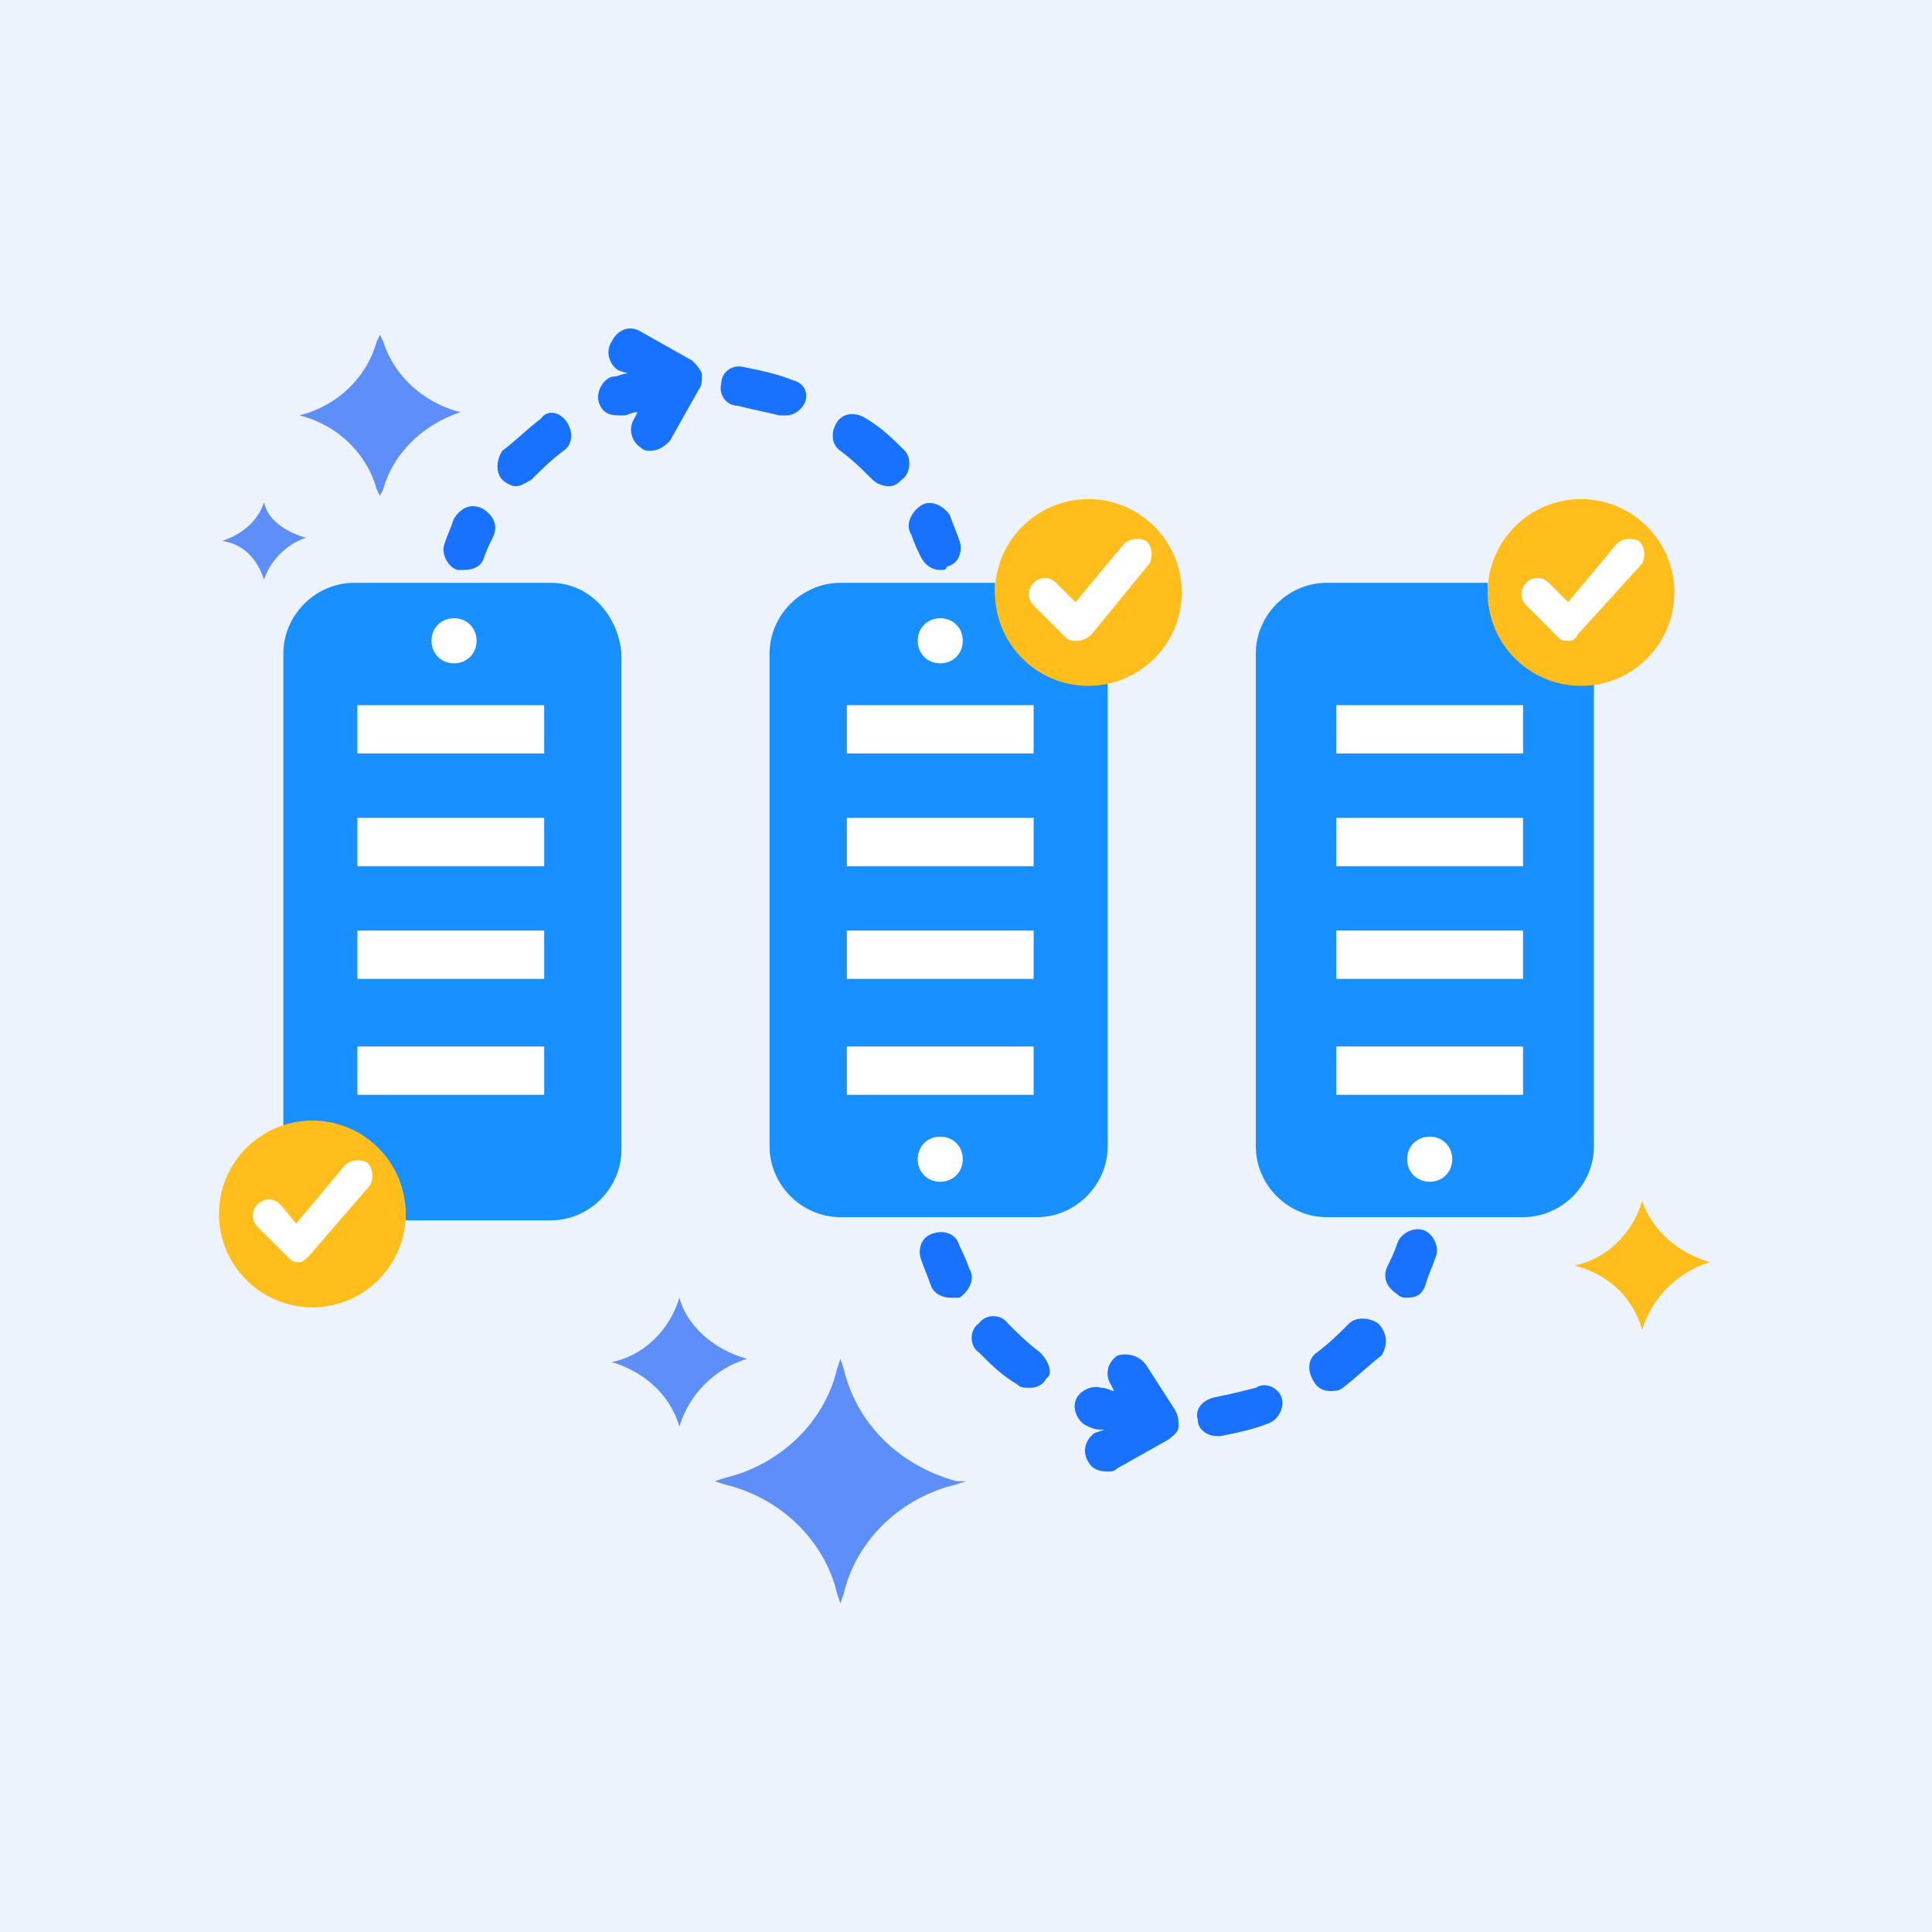
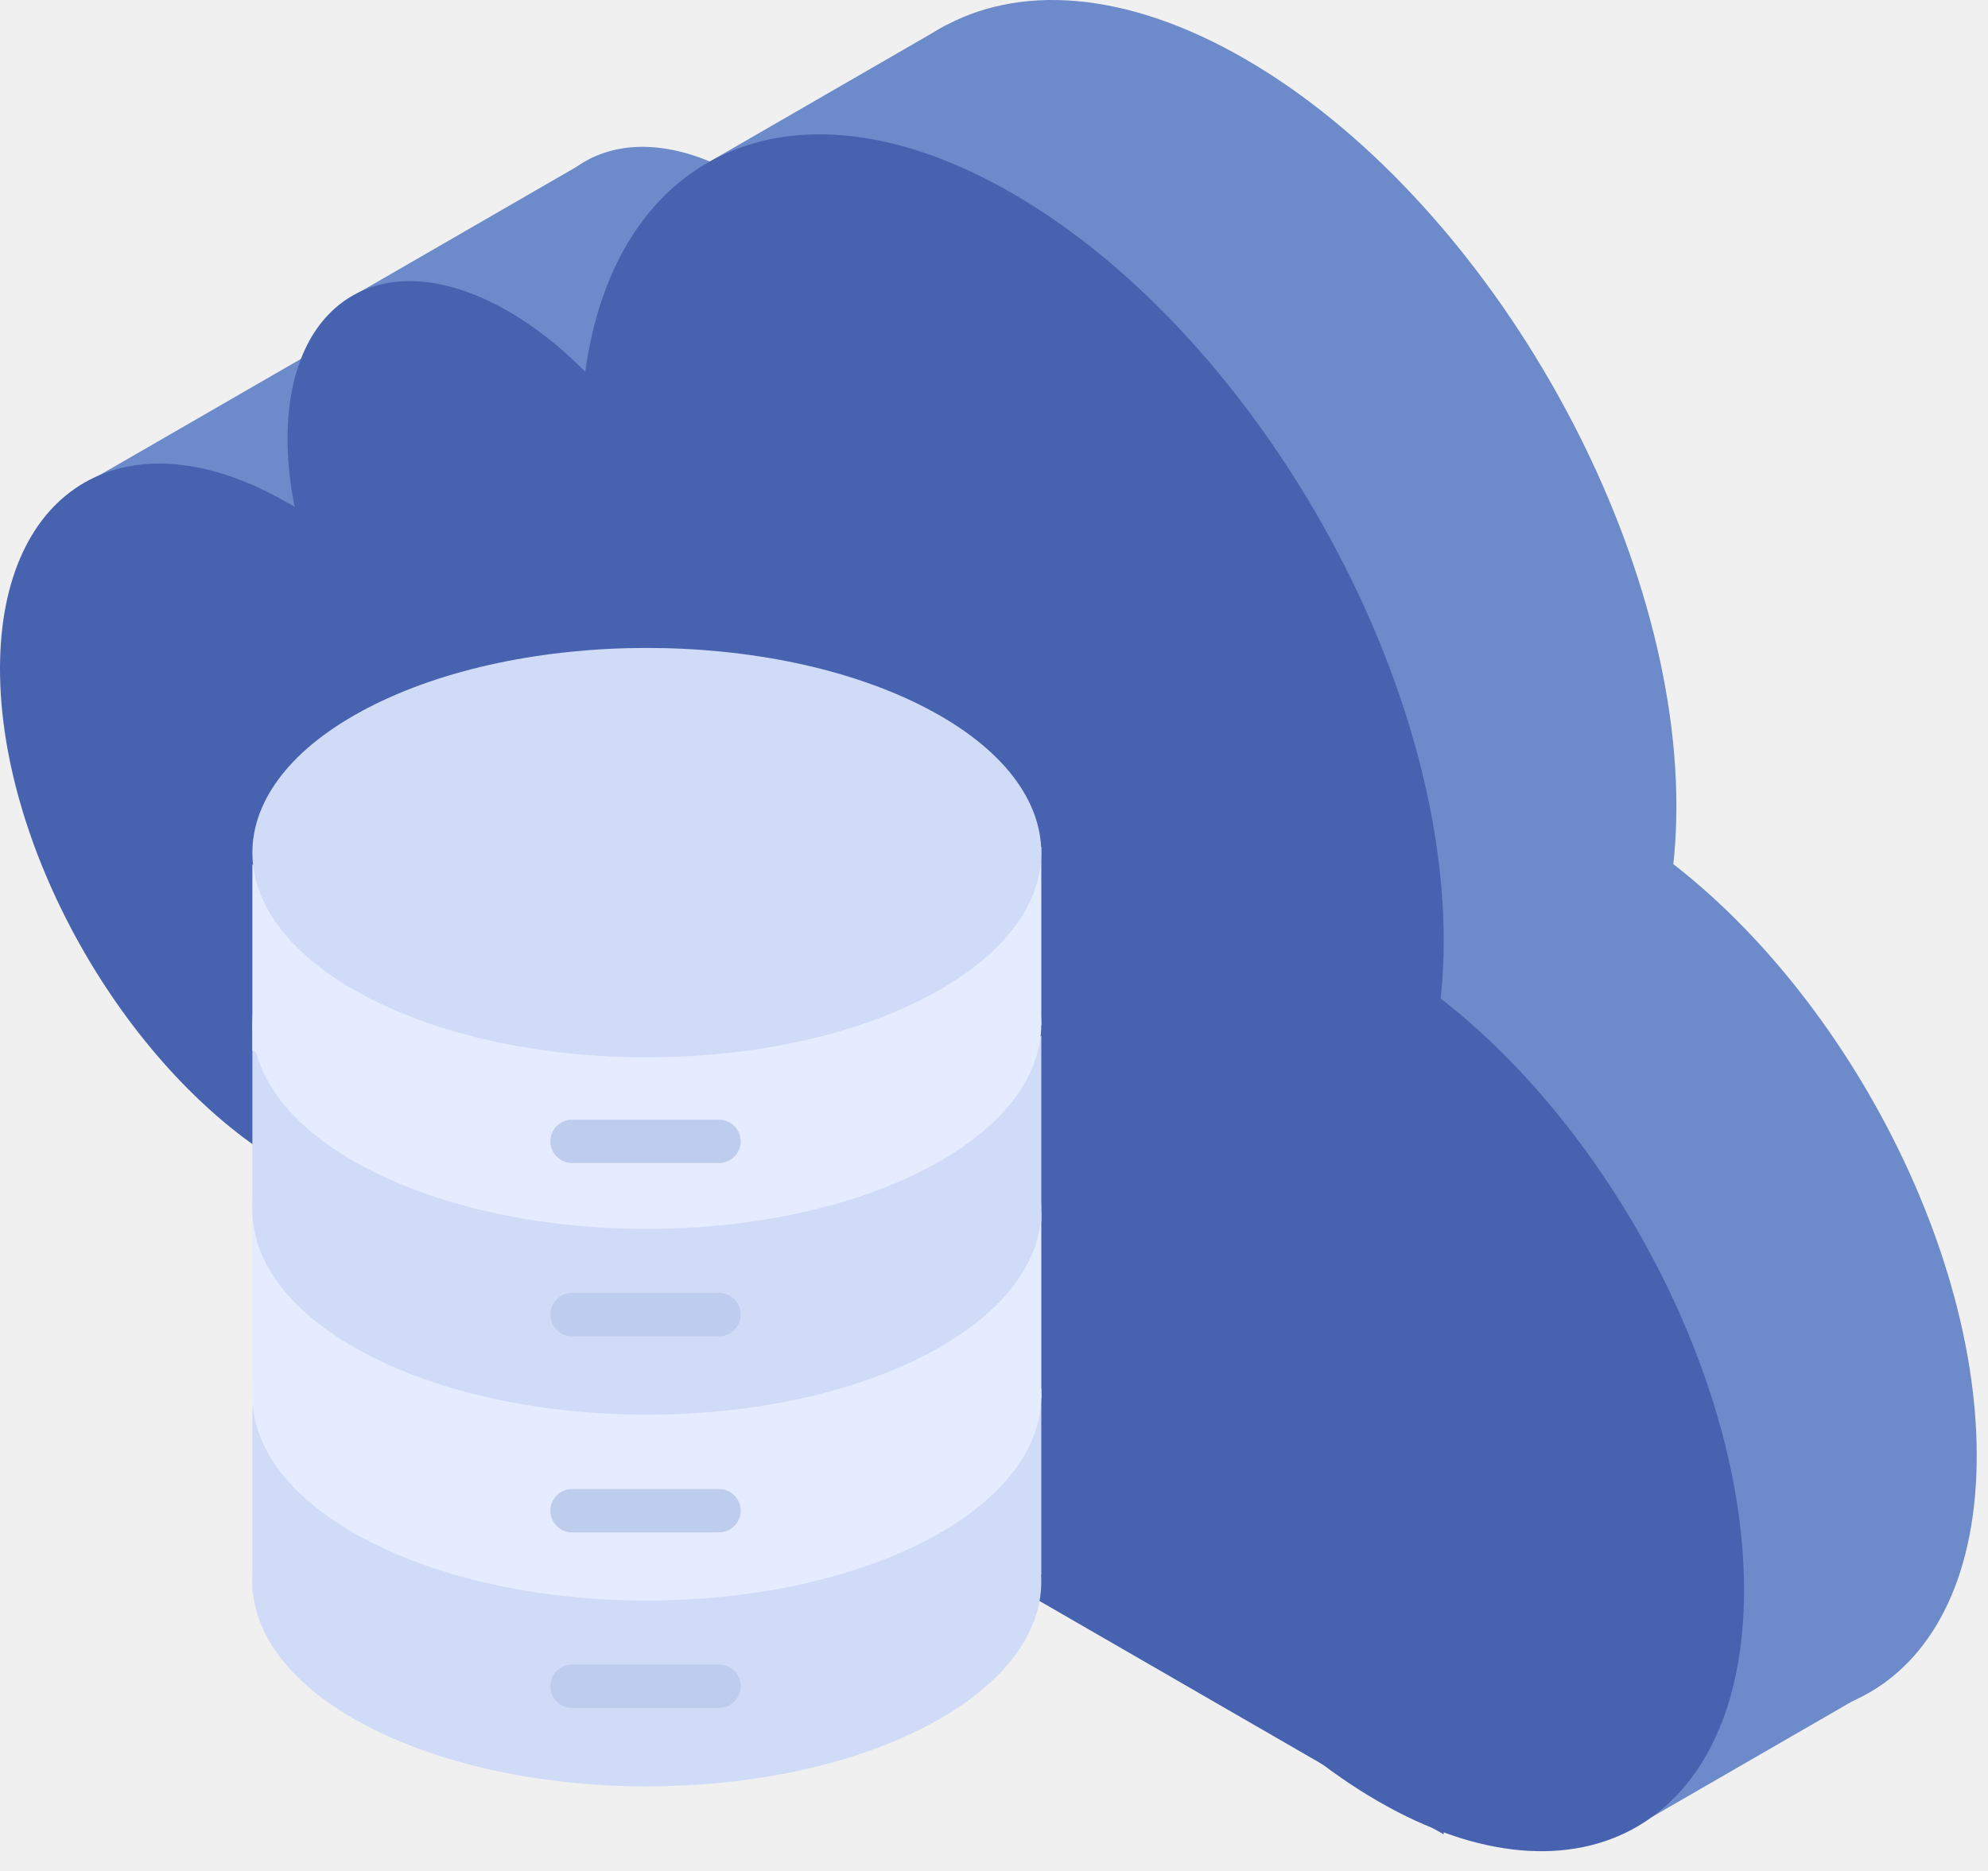
- <svg xmlns="http://www.w3.org/2000/svg" height="60" legacy-metrics="false" node-id="1" sillyvg="true" template-height="60" template-width="60" version="1.1" viewBox="0 0 60 60" width="60">
-   <defs node-id="49" />
-   <path d="M 0.00 0.00 L 60.00 0.00 L 60.00 60.00 L 0.00 60.00 Z" fill="#edf3fc" fill-rule="nonzero" node-id="51" stroke="none" target-height="60" target-width="60" target-x="0" target-y="0" />
-   <g node-id="139">
-     <path d="M 14.30 12.80 L 14.50 12.80 L 14.30 12.80 C 13.10 13.20 12.20 14.10 11.90 15.20 L 11.80 15.40 L 11.70 15.20 C 11.40 14.10 10.50 13.20 9.30 12.90 L 9.10 12.90 L 9.30 12.90 C 10.50 12.60 11.40 11.70 11.70 10.60 L 11.80 10.40 L 11.90 10.60 C 12.20 11.60 13.10 12.50 14.30 12.80 L 14.30 12.80 Z" fill="#5d8ef9" fill-rule="nonzero" group-id="1" node-id="55" stroke="none" target-height="5" target-width="5.4" target-x="9.1" target-y="10.4" />
-     <path d="M 53.10 39.20 L 53.30 39.20 L 53.10 39.20 C 52.10 39.50 51.30 40.30 51.00 41.30 L 51.00 41.50 L 51.00 41.30 C 50.70 40.30 50.00 39.60 48.90 39.30 L 48.70 39.30 L 48.90 39.30 C 49.90 39.10 50.70 38.30 51.00 37.30 L 51.00 37.10 L 51.00 37.30 C 51.30 38.20 52.10 38.90 53.10 39.20 L 53.10 39.20 Z" fill="#ffbe1b" fill-rule="nonzero" group-id="1" node-id="57" stroke="none" target-height="4.4" target-width="4.6" target-x="48.7" target-y="37.1" />
-     <path d="M 23.20 42.20 L 23.40 42.20 L 23.20 42.20 C 22.20 42.50 21.40 43.30 21.10 44.30 L 21.10 44.50 L 21.10 44.30 C 20.80 43.30 20.00 42.60 19.00 42.30 L 18.80 42.30 L 19.00 42.30 C 20.00 42.10 20.80 41.30 21.10 40.30 L 21.10 40.10 L 21.10 40.30 C 21.30 41.10 22.10 41.90 23.20 42.20 L 23.20 42.20 Z" fill="#5d8ef9" fill-rule="nonzero" group-id="1" node-id="59" stroke="none" target-height="4.4" target-width="4.6" target-x="18.8" target-y="40.1" />
-     <path d="M 29.70 46.00 L 30.00 46.00 L 29.70 46.10 C 28.00 46.50 26.60 47.80 26.20 49.50 L 26.10 49.80 L 26.00 49.50 C 25.60 47.80 24.20 46.50 22.50 46.10 L 22.20 46.00 L 22.50 45.90 C 24.20 45.50 25.60 44.20 26.00 42.50 L 26.10 42.20 L 26.20 42.50 C 26.60 44.20 27.90 45.50 29.70 46.00 L 29.70 46.00 Z" fill="#5d8ef9" fill-rule="nonzero" group-id="1" node-id="61" stroke="none" target-height="7.6" target-width="7.8" target-x="22.2" target-y="42.2" />
-     <path d="M 9.50 16.70 L 9.60 16.70 L 9.50 16.70 C 8.90 16.90 8.40 17.40 8.20 18.00 L 8.20 18.10 L 8.20 18.00 C 8.00 17.40 7.60 16.90 6.90 16.80 L 6.80 16.80 L 6.90 16.80 C 7.50 16.60 8.00 16.20 8.20 15.60 L 8.20 15.50 L 8.20 15.60 C 8.30 16.10 8.80 16.50 9.50 16.70 L 9.50 16.70 Z" fill="#5d8ef9" fill-rule="nonzero" group-id="1" node-id="63" stroke="none" target-height="2.6" target-width="2.8" target-x="6.8" target-y="15.5" />
-     <path d="M 17.10 18.10 L 11.00 18.10 C 9.80 18.10 8.80 19.10 8.80 20.30 L 8.80 35.00 C 9.10 34.90 9.40 34.90 9.70 34.90 C 11.30 34.90 12.60 36.20 12.60 37.80 C 12.60 37.80 12.60 37.90 12.60 37.90 L 17.10 37.90 C 18.30 37.90 19.30 36.90 19.30 35.70 L 19.30 20.30 C 19.20 19.10 18.30 18.10 17.10 18.10 Z" fill="#1890ff" fill-rule="nonzero" group-id="1" node-id="65" stroke="none" target-height="19.8" target-width="10.5" target-x="8.8" target-y="18.1" />
-     <path d="M 11.10 21.90 L 16.90 21.90 L 16.90 23.40 L 11.10 23.40 Z" fill="#ffffff" fill-rule="nonzero" group-id="1" node-id="67" stroke="none" target-height="1.5" target-width="5.8" target-x="11.1" target-y="21.9" />
-     <path d="M 11.10 25.40 L 16.90 25.40 L 16.90 26.90 L 11.10 26.90 Z" fill="#ffffff" fill-rule="nonzero" group-id="1" node-id="69" stroke="none" target-height="1.5" target-width="5.8" target-x="11.1" target-y="25.4" />
-     <path d="M 11.10 28.90 L 16.90 28.90 L 16.90 30.40 L 11.10 30.40 Z" fill="#ffffff" fill-rule="nonzero" group-id="1" node-id="71" stroke="none" target-height="1.5" target-width="5.8" target-x="11.1" target-y="28.9" />
-     <path d="M 11.10 32.50 L 16.90 32.50 L 16.90 34.00 L 11.10 34.00 Z" fill="#ffffff" fill-rule="nonzero" group-id="1" node-id="73" stroke="none" target-height="1.5" target-width="5.8" target-x="11.1" target-y="32.5" />
-     <path d="M 14.80 19.90 C 14.80 20.30 14.50 20.60 14.10 20.60 C 13.70 20.60 13.40 20.30 13.40 19.90 C 13.40 19.50 13.70 19.20 14.10 19.20 C 14.50 19.20 14.80 19.50 14.80 19.90 Z" fill="#ffffff" fill-rule="nonzero" group-id="1" node-id="75" stroke="none" target-height="1.4" target-width="1.4" target-x="13.4" target-y="19.2" />
-     <path d="M 33.80 21.20 C 32.20 21.20 30.90 19.90 30.90 18.30 C 30.90 18.20 30.90 18.10 30.90 18.10 L 26.10 18.10 C 24.90 18.10 23.90 19.10 23.90 20.30 L 23.90 35.60 C 23.90 36.80 24.90 37.80 26.10 37.80 L 32.20 37.80 C 33.40 37.80 34.40 36.80 34.40 35.60 L 34.40 21.20 C 34.20 21.20 34.00 21.20 33.80 21.20 Z" fill="#1890ff" fill-rule="nonzero" group-id="1" node-id="77" stroke="none" target-height="19.7" target-width="10.5" target-x="23.9" target-y="18.1" />
-     <path d="M 26.30 21.90 L 32.10 21.90 L 32.10 23.40 L 26.30 23.40 Z" fill="#ffffff" fill-rule="nonzero" group-id="1" node-id="79" stroke="none" target-height="1.5" target-width="5.8" target-x="26.3" target-y="21.9" />
-     <path d="M 26.30 25.40 L 32.10 25.40 L 32.10 26.90 L 26.30 26.90 Z" fill="#ffffff" fill-rule="nonzero" group-id="1" node-id="81" stroke="none" target-height="1.5" target-width="5.8" target-x="26.3" target-y="25.4" />
-     <path d="M 26.30 28.90 L 32.10 28.90 L 32.10 30.40 L 26.30 30.40 Z" fill="#ffffff" fill-rule="nonzero" group-id="1" node-id="83" stroke="none" target-height="1.5" target-width="5.8" target-x="26.3" target-y="28.9" />
-     <path d="M 26.30 32.50 L 32.10 32.50 L 32.10 34.00 L 26.30 34.00 Z" fill="#ffffff" fill-rule="nonzero" group-id="1" node-id="85" stroke="none" target-height="1.5" target-width="5.8" target-x="26.3" target-y="32.5" />
-     <path d="M 29.90 19.90 C 29.90 20.30 29.60 20.60 29.20 20.60 C 28.80 20.60 28.50 20.30 28.50 19.90 C 28.50 19.50 28.80 19.20 29.20 19.20 C 29.60 19.20 29.90 19.50 29.90 19.90 Z" fill="#ffffff" fill-rule="nonzero" group-id="1" node-id="87" stroke="none" target-height="1.4" target-width="1.4" target-x="28.5" target-y="19.2" />
-     <path d="M 29.90 36.00 C 29.90 36.40 29.60 36.70 29.20 36.70 C 28.80 36.70 28.50 36.40 28.50 36.00 C 28.50 35.60 28.80 35.30 29.20 35.30 C 29.60 35.30 29.90 35.60 29.90 36.00 Z" fill="#ffffff" fill-rule="nonzero" group-id="1" node-id="89" stroke="none" target-height="1.4" target-width="1.4" target-x="28.5" target-y="35.3" />
-     <path d="M 49.10 21.20 C 47.50 21.20 46.20 19.90 46.20 18.30 C 46.20 18.20 46.20 18.10 46.20 18.10 L 41.20 18.10 C 40.00 18.10 39.00 19.10 39.00 20.30 L 39.00 35.60 C 39.00 36.80 40.00 37.80 41.20 37.80 L 47.30 37.80 C 48.50 37.80 49.50 36.80 49.50 35.60 L 49.50 21.20 C 49.40 21.20 49.30 21.20 49.10 21.20 Z" fill="#1890ff" fill-rule="nonzero" group-id="1" node-id="91" stroke="none" target-height="19.7" target-width="10.5" target-x="39" target-y="18.1" />
-     <path d="M 41.50 21.90 L 47.30 21.90 L 47.30 23.40 L 41.50 23.40 Z" fill="#ffffff" fill-rule="nonzero" group-id="1" node-id="93" stroke="none" target-height="1.5" target-width="5.8" target-x="41.5" target-y="21.9" />
-     <path d="M 41.50 25.40 L 47.30 25.40 L 47.30 26.90 L 41.50 26.90 Z" fill="#ffffff" fill-rule="nonzero" group-id="1" node-id="95" stroke="none" target-height="1.5" target-width="5.8" target-x="41.5" target-y="25.4" />
-     <path d="M 41.50 28.90 L 47.30 28.90 L 47.30 30.40 L 41.50 30.40 Z" fill="#ffffff" fill-rule="nonzero" group-id="1" node-id="97" stroke="none" target-height="1.5" target-width="5.8" target-x="41.5" target-y="28.9" />
-     <path d="M 41.50 32.50 L 47.30 32.50 L 47.30 34.00 L 41.50 34.00 Z" fill="#ffffff" fill-rule="nonzero" group-id="1" node-id="99" stroke="none" target-height="1.5" target-width="5.8" target-x="41.5" target-y="32.5" />
-     <path d="M 45.10 36.00 C 45.10 36.40 44.80 36.70 44.40 36.70 C 44.00 36.70 43.70 36.40 43.70 36.00 C 43.70 35.60 44.00 35.30 44.40 35.30 C 44.80 35.30 45.10 35.60 45.10 36.00 Z" fill="#ffffff" fill-rule="nonzero" group-id="1" node-id="101" stroke="none" target-height="1.4" target-width="1.4" target-x="43.7" target-y="35.3" />
-     <path d="M 29.20 17.70 C 28.90 17.70 28.70 17.50 28.60 17.30 C 28.50 17.10 28.40 16.90 28.30 16.60 C 28.10 16.30 28.30 15.90 28.60 15.70 C 28.90 15.50 29.30 15.70 29.50 16.00 C 29.60 16.30 29.70 16.50 29.80 16.80 C 29.90 17.10 29.80 17.50 29.40 17.60 C 29.40 17.70 29.30 17.70 29.20 17.70 Z" fill="#1872ff" fill-rule="nonzero" group-id="1" node-id="103" stroke="none" target-height="2.038" target-width="1.537" target-x="28.262" target-y="15.662" />
-     <path d="M 14.40 17.70 C 14.30 17.70 14.30 17.70 14.20 17.70 C 13.90 17.60 13.70 17.20 13.80 16.90 C 13.90 16.60 14.00 16.40 14.10 16.10 C 14.30 15.80 14.60 15.60 15.00 15.80 C 15.30 16.00 15.50 16.30 15.30 16.70 C 15.20 16.90 15.10 17.10 15.00 17.40 C 14.90 17.60 14.70 17.70 14.40 17.70 Z" fill="#1872ff" fill-rule="nonzero" group-id="1" node-id="105" stroke="none" target-height="1.936" target-width="1.536" target-x="13.8" target-y="15.764" />
-     <path d="M 28.10 14.00 C 27.70 13.60 27.40 13.30 26.90 13.00 C 26.60 12.80 26.20 12.80 26.00 13.10 C 25.80 13.40 25.80 13.80 26.10 14.00 C 26.50 14.30 26.80 14.60 27.10 14.90 C 27.20 15.00 27.40 15.10 27.60 15.10 C 27.80 15.10 27.90 15.00 28.00 14.90 C 28.30 14.70 28.30 14.20 28.10 14.00 Z" fill="#1872ff" fill-rule="nonzero" group-id="1" node-id="107" stroke="none" target-height="2.237" target-width="2.374" target-x="25.863" target-y="12.863" />
-     <path d="M 16.80 13.00 C 16.40 13.30 16.00 13.70 15.60 14.00 C 15.40 14.30 15.40 14.70 15.60 14.90 C 15.70 15.00 15.90 15.10 16.00 15.10 C 16.20 15.10 16.30 15.00 16.50 14.90 C 16.80 14.60 17.10 14.30 17.50 14.00 C 17.80 13.80 17.80 13.40 17.60 13.10 C 17.40 12.80 17.00 12.70 16.80 13.00 Z" fill="#1872ff" fill-rule="nonzero" group-id="1" node-id="109" stroke="none" target-height="2.275" target-width="2.287" target-x="15.45" target-y="12.825" />
-     <path d="M 24.60 11.80 C 24.10 11.60 23.60 11.50 23.10 11.40 C 22.70 11.30 22.40 11.60 22.40 11.90 C 22.30 12.30 22.60 12.60 22.90 12.60 C 23.30 12.70 23.80 12.80 24.20 12.90 C 24.30 12.90 24.30 12.90 24.40 12.90 C 24.70 12.90 24.90 12.70 25.00 12.50 C 25.10 12.20 25.00 11.90 24.60 11.80 Z" fill="#1872ff" fill-rule="nonzero" group-id="1" node-id="111" stroke="none" target-height="1.5" target-width="2.6" target-x="22.4" target-y="11.4" />
-     <path d="M 21.50 11.20 L 19.90 10.30 C 19.60 10.10 19.20 10.20 19.00 10.60 C 18.80 10.90 18.90 11.30 19.20 11.50 L 19.50 11.60 C 19.30 11.60 19.20 11.70 19.00 11.70 C 18.70 11.80 18.50 12.20 18.60 12.50 C 18.70 12.80 18.90 12.90 19.20 12.90 C 19.30 12.90 19.30 12.90 19.40 12.90 C 19.50 12.90 19.60 12.80 19.80 12.80 L 19.70 13.00 C 19.50 13.30 19.60 13.70 19.90 13.90 C 20.00 14.00 20.10 14.00 20.20 14.00 C 20.40 14.00 20.60 13.90 20.80 13.70 L 21.70 12.10 C 21.80 12.00 21.80 11.80 21.80 11.60 C 21.70 11.40 21.60 11.30 21.50 11.20 Z" fill="#1872ff" fill-rule="nonzero" group-id="1" node-id="113" stroke="none" target-height="3.779" target-width="3.2" target-x="18.6" target-y="10.221" />
-     <path d="M 43.70 40.30 C 43.60 40.30 43.50 40.30 43.40 40.20 C 43.10 40.00 42.90 39.70 43.10 39.30 C 43.20 39.10 43.30 38.90 43.40 38.60 C 43.50 38.30 43.90 38.10 44.20 38.20 C 44.50 38.30 44.70 38.70 44.60 39.00 C 44.50 39.30 44.40 39.50 44.30 39.80 C 44.20 40.20 44.00 40.30 43.70 40.30 Z" fill="#1872ff" fill-rule="nonzero" group-id="1" node-id="115" stroke="none" target-height="2.1" target-width="1.536" target-x="43.064" target-y="38.2" />
-     <path d="M 29.50 40.30 C 29.30 40.30 29.00 40.20 28.90 39.90 C 28.80 39.60 28.70 39.40 28.60 39.10 C 28.50 38.80 28.60 38.40 29.00 38.30 C 29.30 38.20 29.70 38.30 29.80 38.70 C 29.90 38.90 30.00 39.10 30.10 39.40 C 30.30 39.70 30.10 40.10 29.80 40.30 C 29.70 40.30 29.60 40.30 29.50 40.30 Z" fill="#1872ff" fill-rule="nonzero" group-id="1" node-id="117" stroke="none" target-height="2" target-width="1.537" target-x="28.6" target-y="38.3" />
-     <path d="M 32.30 42.00 C 31.90 41.70 31.60 41.40 31.30 41.10 C 31.10 40.80 30.60 40.80 30.40 41.10 C 30.10 41.30 30.10 41.80 30.40 42.00 C 30.80 42.40 31.10 42.70 31.60 43.00 C 31.70 43.10 31.80 43.10 32.00 43.10 C 32.20 43.10 32.40 43.00 32.50 42.80 C 32.70 42.70 32.60 42.30 32.30 42.00 Z" fill="#1872ff" fill-rule="nonzero" group-id="1" node-id="119" stroke="none" target-height="2.225" target-width="2.421" target-x="30.175" target-y="40.875" />
-     <path d="M 39.00 43.10 C 38.60 43.20 38.20 43.30 37.70 43.40 C 37.30 43.50 37.10 43.80 37.20 44.10 C 37.20 44.40 37.50 44.60 37.80 44.60 C 37.80 44.60 37.90 44.60 37.90 44.60 C 38.40 44.50 38.90 44.40 39.40 44.20 C 39.70 44.10 39.90 43.70 39.80 43.40 C 39.70 43.10 39.30 42.90 39.00 43.10 Z" fill="#1872ff" fill-rule="nonzero" group-id="1" node-id="121" stroke="none" target-height="1.537" target-width="2.6" target-x="37.2" target-y="43.062" />
-     <path d="M 42.80 41.10 C 42.50 40.90 42.10 40.90 41.90 41.10 C 41.60 41.40 41.30 41.70 40.90 42.00 C 40.60 42.20 40.60 42.60 40.80 42.90 C 40.90 43.10 41.10 43.20 41.30 43.20 C 41.40 43.20 41.60 43.20 41.70 43.10 C 42.10 42.80 42.50 42.40 42.90 42.10 C 43.10 41.80 43.10 41.40 42.80 41.10 Z" fill="#1872ff" fill-rule="nonzero" group-id="1" node-id="123" stroke="none" target-height="2.25" target-width="2.375" target-x="40.663" target-y="40.95" />
-     <path d="M 35.60 42.40 C 35.40 42.10 35.00 42.00 34.70 42.10 C 34.40 42.30 34.30 42.70 34.50 43.00 L 34.60 43.20 C 34.50 43.20 34.40 43.10 34.20 43.10 C 33.90 43.00 33.50 43.20 33.40 43.50 C 33.30 43.80 33.50 44.20 33.80 44.30 C 34.00 44.40 34.10 44.40 34.30 44.40 L 34.00 44.50 C 33.70 44.70 33.60 45.10 33.80 45.40 C 33.90 45.60 34.10 45.70 34.40 45.70 C 34.50 45.70 34.60 45.70 34.70 45.60 L 36.30 44.70 C 36.40 44.60 36.60 44.50 36.60 44.30 C 36.60 44.10 36.60 44.00 36.50 43.80 L 35.60 42.40 Z" fill="#1872ff" fill-rule="nonzero" group-id="1" node-id="125" stroke="none" target-height="3.601" target-width="3.2" target-x="33.4" target-y="42.099" />
-     <path d="M 52.00 18.40 C 52.00 20.00 50.70 21.30 49.10 21.30 C 47.50 21.30 46.20 20.00 46.20 18.40 C 46.20 16.80 47.50 15.50 49.10 15.50 C 50.70 15.50 52.00 16.80 52.00 18.40 Z" fill="#ffbe1b" fill-rule="nonzero" group-id="1" node-id="127" stroke="none" target-height="5.8" target-width="5.8" target-x="46.2" target-y="15.5" />
-     <path d="M 48.70 19.90 C 48.60 19.90 48.50 19.90 48.40 19.80 L 47.40 18.80 C 47.20 18.60 47.20 18.30 47.40 18.10 C 47.60 17.90 47.90 17.90 48.10 18.10 L 48.70 18.70 L 50.20 16.90 C 50.40 16.70 50.70 16.70 50.90 16.80 C 51.10 17.00 51.10 17.30 51.00 17.50 L 49.00 19.70 C 48.90 19.90 48.80 19.90 48.70 19.90 C 48.70 19.90 48.70 19.90 48.70 19.90 Z" fill="#ffffff" fill-rule="nonzero" group-id="1" node-id="129" stroke="none" target-height="3.163" target-width="3.813" target-x="47.25" target-y="16.737" />
-     <path d="M 36.70 18.40 C 36.70 20.00 35.40 21.30 33.80 21.30 C 32.20 21.30 30.90 20.00 30.90 18.40 C 30.90 16.80 32.20 15.50 33.80 15.50 C 35.40 15.50 36.70 16.80 36.70 18.40 Z" fill="#ffbe1b" fill-rule="nonzero" group-id="1" node-id="131" stroke="none" target-height="5.8" target-width="5.8" target-x="30.9" target-y="15.5" />
-     <path d="M 33.40 19.90 C 33.30 19.90 33.20 19.90 33.10 19.80 L 32.10 18.80 C 31.90 18.60 31.90 18.30 32.10 18.10 C 32.30 17.90 32.60 17.90 32.80 18.10 L 33.40 18.70 L 34.90 16.90 C 35.10 16.70 35.40 16.70 35.60 16.80 C 35.80 17.00 35.80 17.30 35.70 17.50 L 33.90 19.70 C 33.70 19.90 33.50 19.90 33.40 19.90 C 33.40 19.90 33.40 19.90 33.40 19.90 Z" fill="#ffffff" fill-rule="nonzero" group-id="1" node-id="133" stroke="none" target-height="3.163" target-width="3.813" target-x="31.95" target-y="16.737" />
-     <path d="M 12.60 37.70 C 12.60 39.30 11.30 40.60 9.70 40.60 C 8.10 40.60 6.80 39.30 6.80 37.70 C 6.80 36.10 8.10 34.80 9.70 34.80 C 11.30 34.80 12.60 36.10 12.60 37.70 Z" fill="#ffbe1b" fill-rule="nonzero" group-id="1" node-id="135" stroke="none" target-height="5.8" target-width="5.8" target-x="6.8" target-y="34.8" />
-     <path d="M 9.30 39.20 C 9.20 39.20 9.10 39.20 9.00 39.10 L 8.00 38.10 C 7.80 37.90 7.80 37.60 8.00 37.40 C 8.20 37.20 8.50 37.20 8.70 37.40 L 9.20 38.00 L 10.70 36.20 C 10.90 36.00 11.20 36.00 11.40 36.10 C 11.60 36.30 11.60 36.60 11.50 36.80 L 9.60 39.00 C 9.50 39.10 9.40 39.20 9.30 39.20 C 9.30 39.20 9.30 39.20 9.30 39.20 Z" fill="#ffffff" fill-rule="nonzero" group-id="1" node-id="137" stroke="none" target-height="3.163" target-width="3.713" target-x="7.85" target-y="36.037" />
-   </g>
+ <svg xmlns="http://www.w3.org/2000/svg" t="1681376844908" class="icon" viewBox="0 0 1088 1024" version="1.1" p-id="31341" width="212.5" height="200">
+   <path d="M284.735 201.667c86.871 50.15 157.397 172.303 157.397 272.603 0 100.313-70.526 141.026-157.397 90.876-86.858-50.163-157.384-172.303-157.384-272.616 0-100.3 70.526-141.013 157.384-90.863zM881.556 449.811c110.54 63.825 200.275 219.265 200.275 346.901 0 127.636-89.736 179.445-200.275 115.634C771.017 848.521 681.281 693.081 681.281 565.445c0-127.636 89.736-179.445 200.275-115.634z" fill="#6D8ACA" p-id="31342" />
+   <path d="M405.476 96.831c66.637 38.471 120.741 132.173 120.741 209.128 0 76.942-54.103 108.181-120.741 69.696-66.637-38.471-120.741-132.173-120.741-209.115s54.103-108.181 120.741-69.709z" fill="#6D8ACA" p-id="31343" />
+   <path d="M681.281 32.215c130.346 75.27 236.18 258.565 236.18 409.08 0 150.514-105.834 211.617-236.18 136.36-130.358-75.257-236.18-258.552-236.18-409.08 0-150.514 105.821-211.617 236.18-136.36z" fill="#6D8ACA" p-id="31344" />
+   <path d="M917.461 566.961L284.735 201.667V565.146l632.725 365.294V566.961z" fill="#6D8ACA" p-id="31345" />
+   <path d="M1031.656 860.148l-127.351 73.52v60.649l127.351-73.533v-60.636zM517.843 13.693L383.57 91.218V126.643l134.273-77.513V13.693zM324.555 86.085l-131.784 76.1v82.723l131.784-76.087V86.085zM172.122 192.14l-120.818 69.748v56.592l120.818-69.748v-56.592z" fill="#6D8ACA" p-id="31346" />
+   <path d="M157.384 275.187c86.871 50.15 157.397 172.303 157.397 272.616 0 100.3-70.526 141.013-157.397 90.863C70.526 588.517 0 466.363 0 366.064c0-100.313 70.526-141.026 157.384-90.876zM754.205 523.344c110.54 63.812 200.288 219.252 200.288 346.888 0 127.636-89.749 179.458-200.288 115.634-110.54-63.812-200.275-219.252-200.275-346.888 0-127.649 89.736-179.458 200.275-115.634z" fill="#4762AF" p-id="31347" />
+   <path d="M278.125 170.351c66.637 38.471 120.741 132.186 120.741 209.128s-54.103 108.181-120.741 69.709c-66.637-38.471-120.741-132.186-120.741-209.128s54.103-108.181 120.741-69.709z" fill="#4762AF" p-id="31348" />
+   <path d="M553.93 105.749c130.346 75.257 236.18 258.552 236.18 409.08 0 150.514-105.834 211.617-236.18 136.347-130.358-75.257-236.18-258.552-236.18-409.067 0-150.514 105.821-211.617 236.18-136.36z" fill="#4762AF" p-id="31349" />
+   <path d="M790.11 640.494L157.384 275.187v363.479l632.725 365.294V640.494z" fill="#4762AF" p-id="31350" />
+   <path d="M201.325 786.446c84.266-43.734 221.092-43.734 305.358 0 84.266 43.734 84.266 114.739 0 158.473-84.266 43.734-221.092 43.734-305.358 0-84.266-43.734-84.266-114.739 0-158.473z" fill="#D0DBF7" p-id="31351" />
+   <path d="M226.057 814.742l-87.934-45.639v101.816l87.934 45.639v-101.816zM481.939 805.63l87.947-45.639v101.816l-87.947 45.639v-101.816zM481.939 612.535l87.947-45.639v101.816l-87.947 45.639v-101.816z" fill="#D0DBF7" p-id="31352" />
+   <path d="M201.325 684.734c84.266-43.734 221.092-43.734 305.358 0 84.266 43.734 84.266 114.739 0 158.473-84.266 43.734-221.092 43.734-305.358 0-84.266-43.734-84.266-114.739 0-158.473z" fill="#E6ECFF" p-id="31353" />
+   <path d="M226.057 707.987l-87.934-45.626v101.816l87.934 45.626V707.987zM481.939 709.076l87.947-45.626v101.816l-87.947 45.626v-101.816z" fill="#E6ECFF" p-id="31354" />
+   <path d="M201.325 583.021c84.266-43.734 221.092-43.734 305.358 0 84.266 43.734 84.266 114.739 0 158.473-84.266 43.734-221.092 43.734-305.358 0-84.266-43.734-84.266-114.739 0-158.473z" fill="#D0DBF7" p-id="31355" />
+   <path d="M226.057 606.171l-87.934-45.626V662.361l87.934 45.626v-101.816z" fill="#D0DBF7" p-id="31356" />
+   <path d="M226.057 518.807l-87.934-45.639v101.816l87.934 45.639v-101.816zM481.939 509.086l87.947-45.639v97.461l-87.947 45.639v-97.461z" fill="#E6ECFF" p-id="31357" />
+   <path d="M201.325 481.308c84.266-43.734 221.092-43.734 305.358 0 84.266 43.721 84.266 114.739 0 158.473-84.266 43.734-221.092 43.734-305.358 0-84.266-43.734-84.266-114.752 0-158.473z" fill="#E6ECFF" p-id="31358" />
+   <path d="M201.325 387.425c84.266-43.734 221.092-43.734 305.358 0 84.266 43.734 84.266 114.752 0 158.473-84.266 43.734-221.092 43.734-305.358 0-84.266-43.721-84.266-114.739 0-158.473z" fill="#D0DBF7" p-id="31359" />
+   <path d="M405.372 624.681a11.886 11.886 0 0 0-11.873-11.873h-80.792a11.873 11.873 0 0 0 0 23.733h80.792c6.559 0 11.873-5.314 11.873-11.86zM405.372 719.485a11.873 11.873 0 0 0-11.873-11.873h-80.792a11.873 11.873 0 0 0 0 23.733h80.792c6.559 0 11.873-5.314 11.873-11.86zM405.372 826.836a11.873 11.873 0 0 0-11.873-11.873h-80.792a11.873 11.873 0 0 0 0 23.733h80.792c6.559 0 11.873-5.314 11.873-11.86zM405.372 922.91a11.873 11.873 0 0 0-11.873-11.873h-80.792a11.873 11.873 0 0 0 0 23.733h80.792c6.559 0 11.873-5.314 11.873-11.86z" fill="#BECCED" p-id="31360" />
</svg>
